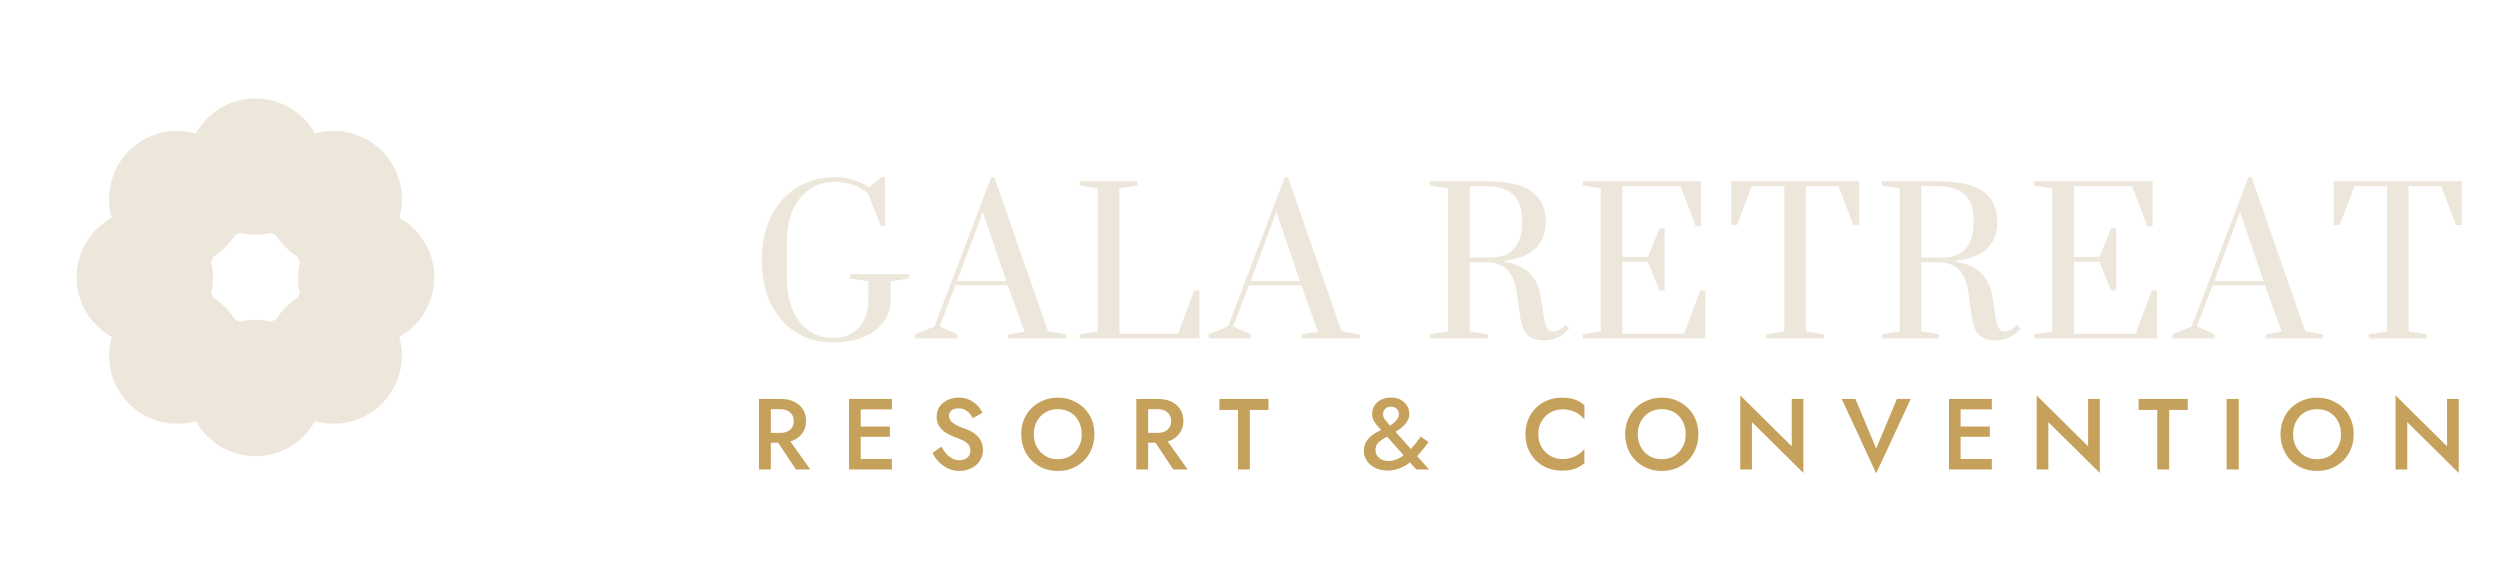
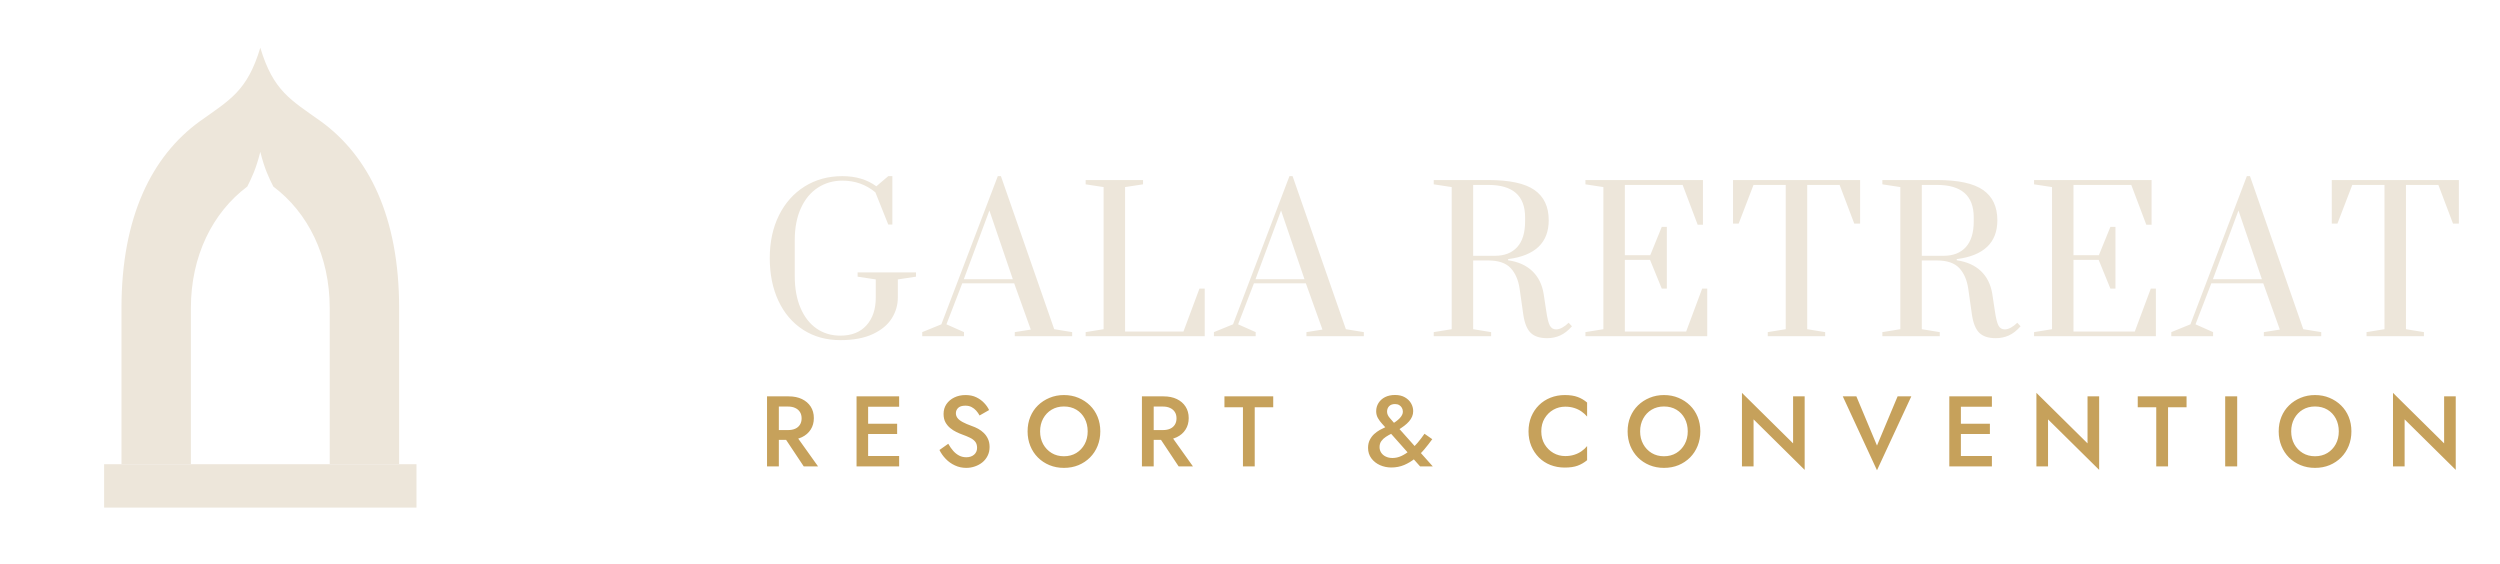
- <svg xmlns="http://www.w3.org/2000/svg" viewBox="0 0 458 104" width="458" height="104" role="img" aria-label="Gala Retreat, Resort and Convention">
-   <g transform="translate(0 4) scale(0.78)">
-     <path fill="#EDE6DA" d="M44.00 34 a16 16 0 1 0 32.00 0 a16 16 0 1 0 -32.00 0 Z M62.38 41.615 a16 16 0 1 0 32.00 0 a16 16 0 1 0 -32.00 0 Z M70.00 60 a16 16 0 1 0 32.00 0 a16 16 0 1 0 -32.00 0 Z M62.38 78.385 a16 16 0 1 0 32.00 0 a16 16 0 1 0 -32.00 0 Z M44.00 86 a16 16 0 1 0 32.00 0 a16 16 0 1 0 -32.00 0 Z M25.62 78.385 a16 16 0 1 0 32.00 0 a16 16 0 1 0 -32.00 0 Z M18.00 60 a16 16 0 1 0 32.00 0 a16 16 0 1 0 -32.00 0 Z M25.62 41.615 a16 16 0 1 0 32.00 0 a16 16 0 1 0 -32.00 0 Z M34.00 60 a26 26 0 1 0 52.00 0 a26 26 0 1 0 -52.00 0 Z M49.00 60 a11 11 0 1 1 22.00 0 a11 11 0 1 1 -22.00 0 Z" />
+ <svg xmlns="http://www.w3.org/2000/svg" viewBox="0 0 461 104" width="461" height="104" role="img" aria-label="Gala Retreat, Resort and Convention">
+   <g transform="translate(0 4) scale(0.8)">
+     <g transform="translate(0 8)" fill="#EDE6DA">
+       <path fill-rule="evenodd" d="M28 94 L28 58 C28 37 35 23 46 15 C53 10 57 8 60 -2 C63 8 67 10 74 15 C85 23 92 37 92 58 L92 94 Z M44 94 L44 58 C44 46 49 36 57 30 C58 28 59 26 60 22 C61 26 62 28 63 30 C71 36 76 46 76 58 L76 94 Z" />
+       <path d="M24 94 L96 94 L96 104 L24 104 Z" />
+     </g>
  </g>
-   <path transform="translate(137.6 62) scale(0.36)" d="M41.60 2Q30.70 2 22.50-3.30Q14.30-8.60 9.85-18.10Q5.40-27.60 5.40-40Q5.40-52.40 10.10-61.90Q14.80-71.40 23.25-76.70Q31.70-82 42.60-82Q52.90-82 60-76.80L66.10-82L68.20-82L68.20-57.20L66.10-57.20L59.50-73.70Q52.30-79.70 42.60-79.70Q35.60-79.70 30.05-76.10Q24.50-72.50 21.35-65.60Q18.20-58.70 18.20-49.20L18.20-30.90Q18.20-21.40 21.15-14.50Q24.10-7.60 29.35-3.95Q34.60-0.30 41.60-0.30Q50.20-0.30 54.95-5.60Q59.70-10.90 59.70-19.80L59.70-29.10L50.40-30.50L50.40-32.70L80.30-32.70L80.30-30.50L71-29.10L71-19.80Q71-14.10 67.90-9.15Q64.80-4.20 58.20-1.10Q51.60 2 41.60 2M104.90 0L83.50 0L83.50-2.10L93.30-6.10L122.20-82L123.80-82L151.10-3.60L160.30-2.10L160.30 0L130.90 0L130.90-2.10L139.10-3.40L130.60-27.10L104-27.10L95.90-6.10L104.90-2.10L104.90 0M117.90-64.40L104.80-29.20L129.90-29.20L117.90-64.40M228.20 0L167.20 0L167.20-2.10L176.40-3.60L176.40-76.40L167.20-77.80L167.20-80L196.60-80L196.60-77.80L187.40-76.40L187.40-2.40L217.30-2.40L225.50-24.40L228.20-24.40L228.20 0M254.30 0L232.90 0L232.90-2.10L242.70-6.10L271.60-82L273.20-82L300.50-3.60L309.70-2.10L309.70 0L280.30 0L280.30-2.10L288.50-3.40L280-27.10L253.40-27.10L245.30-6.10L254.30-2.10L254.30 0M267.30-64.40L254.20-29.20L279.30-29.20L267.30-64.40M403.60 1Q398 1 395.20-1.70Q392.40-4.40 391.40-10.90L389.50-24.30Q388.50-31.10 384.85-34.95Q381.20-38.80 373.50-38.80L365.70-38.80L365.70-3.60L374.90-2.10L374.90 0L345.50 0L345.50-2.10L354.70-3.60L354.70-76.40L345.50-77.80L345.50-80L373.50-80Q389.80-80 397.10-74.90Q404.40-69.80 404.40-59.40Q404.40-42.20 383.60-39.50L383.60-38.90Q391.30-37.80 395.95-33.40Q400.60-29 401.80-21.70L403.10-13.10Q403.90-7.50 404.95-5.50Q406-3.50 408.20-3.50Q409.70-3.50 411.40-4.45Q413.10-5.40 414.60-6.90L416.30-5.10Q413.40-1.80 410.30-0.40Q407.20 1 403.60 1M365.70-41.20L376.90-41.20Q384.20-41.20 388.25-45.65Q392.30-50.10 392.30-58.80L392.30-60.90Q392.30-77.50 373.50-77.50L365.70-77.50L365.70-41.20M485.60 0L423.20 0L423.20-2.10L432.40-3.60L432.40-76.40L423.20-77.80L423.20-80L483.40-80L483.40-57.10L480.70-57.10L473-77.50L443.40-77.50L443.40-41.50L456.40-41.50L462.30-56L464.90-56L464.90-24.40L462.30-24.40L456.30-39.10L443.40-39.10L443.40-2.40L474.80-2.40L483-24.40L485.60-24.40L485.60 0M546 0L516.60 0L516.60-2.10L525.80-3.60L525.80-77.50L509.30-77.50L501.70-57.70L498.80-57.70L498.80-80L563.90-80L563.90-57.70L560.90-57.70L553.40-77.50L536.80-77.50L536.80-3.60L546-2.10L546 0M633.40 1Q627.80 1 625-1.70Q622.20-4.40 621.20-10.90L619.30-24.30Q618.30-31.10 614.65-34.95Q611-38.80 603.30-38.80L595.50-38.80L595.50-3.60L604.70-2.10L604.70 0L575.30 0L575.30-2.10L584.50-3.60L584.50-76.40L575.30-77.80L575.30-80L603.30-80Q619.60-80 626.90-74.90Q634.20-69.80 634.20-59.40Q634.20-42.20 613.40-39.50L613.40-38.90Q621.10-37.80 625.75-33.40Q630.40-29 631.60-21.70L632.90-13.10Q633.70-7.50 634.75-5.50Q635.80-3.50 638-3.50Q639.50-3.50 641.20-4.45Q642.90-5.40 644.40-6.90L646.10-5.10Q643.20-1.80 640.10-0.40Q637 1 633.40 1M595.50-41.20L606.70-41.20Q614-41.20 618.05-45.65Q622.10-50.10 622.10-58.80L622.10-60.90Q622.10-77.50 603.30-77.50L595.50-77.50L595.50-41.20M715.40 0L653 0L653-2.10L662.20-3.60L662.20-76.40L653-77.80L653-80L713.20-80L713.20-57.10L710.50-57.10L702.80-77.50L673.20-77.50L673.20-41.50L686.20-41.50L692.10-56L694.70-56L694.70-24.40L692.10-24.40L686.10-39.10L673.20-39.10L673.20-2.40L704.60-2.40L712.80-24.40L715.40-24.40L715.40 0M744.70 0L723.30 0L723.30-2.10L733.10-6.10L762-82L763.60-82L790.90-3.60L800.10-2.10L800.10 0L770.70 0L770.70-2.10L778.90-3.40L770.40-27.10L743.80-27.10L735.70-6.10L744.70-2.10L744.70 0M757.70-64.40L744.60-29.20L769.70-29.20L757.70-64.40M852.70 0L823.30 0L823.30-2.10L832.50-3.60L832.50-77.50L816-77.50L808.40-57.70L805.50-57.70L805.50-80L870.60-80L870.60-57.70L867.60-57.70L860.10-77.50L843.50-77.50L843.50-3.60L852.70-2.10" fill="#EDE6DA" />
-   <path transform="translate(137.6 86) scale(0.7094)" d="M9.10-8.68L5.80-8.68L11.57 0L15.29 0L9.10-8.68M5.10-18.20L2.03-18.20L2.03 0L5.10 0L5.10-18.20M3.85-18.20L3.85-15.55L7.51-15.55Q8.58-15.55 9.36-15.18Q10.14-14.82 10.58-14.14Q11.02-13.47 11.02-12.48Q11.02-11.52 10.58-10.83Q10.14-10.14 9.36-9.79Q8.58-9.44 7.51-9.44L3.85-9.44L3.85-6.89L7.64-6.89Q9.65-6.89 11.10-7.59Q12.56-8.29 13.38-9.57Q14.20-10.84 14.20-12.56Q14.20-14.27 13.38-15.54Q12.56-16.80 11.10-17.50Q9.65-18.20 7.64-18.20L3.85-18.20M27.20-2.70L27.20 0L36.37 0L36.37-2.70L27.20-2.70M27.20-18.20L27.20-15.50L36.37-15.50L36.37-18.20L27.20-18.20M27.20-11.08L27.20-8.42L35.85-8.42L35.85-11.08L27.20-11.08M28.31-18.20L25.30-18.20L25.30 0L28.31 0L28.31-18.20M49.14-5.88L46.85-4.26Q47.45-3.02 48.48-1.95Q49.50-0.88 50.87-0.25Q52.23 0.39 53.82 0.39Q54.99 0.39 56.07 0.01Q57.15-0.36 58.01-1.05Q58.86-1.74 59.37-2.76Q59.88-3.77 59.88-5.04Q59.88-6.24 59.46-7.14Q59.05-8.03 58.38-8.68Q57.72-9.33 56.90-9.78Q56.08-10.22 55.25-10.50Q53.79-11.02 52.88-11.52Q51.97-12.01 51.54-12.57Q51.12-13.13 51.12-13.83Q51.12-14.61 51.71-15.20Q52.31-15.78 53.59-15.78Q54.50-15.78 55.18-15.43Q55.87-15.08 56.39-14.50Q56.91-13.91 57.28-13.23L59.75-14.64Q59.31-15.60 58.47-16.48Q57.64-17.37 56.45-17.95Q55.25-18.54 53.64-18.54Q52-18.54 50.71-17.91Q49.43-17.29 48.67-16.19Q47.92-15.08 47.92-13.62Q47.92-12.35 48.41-11.45Q48.91-10.56 49.66-9.95Q50.41-9.33 51.25-8.93Q52.08-8.53 52.75-8.29Q53.90-7.88 54.78-7.45Q55.67-7.02 56.15-6.41Q56.63-5.80 56.63-4.81Q56.63-3.72 55.85-3.04Q55.07-2.37 53.82-2.37Q52.81-2.37 51.96-2.81Q51.12-3.25 50.43-4.03Q49.74-4.81 49.14-5.88M73.01-9.10Q73.01-10.97 73.81-12.44Q74.62-13.91 76.01-14.74Q77.40-15.57 79.20-15.57Q81.04-15.57 82.43-14.74Q83.82-13.91 84.60-12.44Q85.38-10.97 85.38-9.10Q85.38-7.23 84.59-5.77Q83.80-4.32 82.41-3.47Q81.02-2.63 79.20-2.63Q77.40-2.63 76.01-3.47Q74.62-4.32 73.81-5.77Q73.01-7.23 73.01-9.10M69.76-9.10Q69.76-7.07 70.46-5.33Q71.16-3.59 72.44-2.31Q73.71-1.04 75.44-0.32Q77.17 0.39 79.20 0.39Q81.28 0.39 82.99-0.32Q84.71-1.04 85.98-2.31Q87.26-3.59 87.96-5.33Q88.66-7.07 88.66-9.10Q88.66-11.15 87.96-12.87Q87.26-14.59 85.97-15.85Q84.68-17.11 82.97-17.82Q81.25-18.54 79.20-18.54Q77.19-18.54 75.47-17.82Q73.74-17.11 72.45-15.85Q71.16-14.59 70.46-12.87Q69.76-11.15 69.76-9.10M106.55-8.68L103.25-8.68L109.02 0L112.74 0L106.55-8.68M102.54-18.20L99.48-18.20L99.48 0L102.54 0L102.54-18.20M101.30-18.20L101.30-15.55L104.96-15.55Q106.03-15.55 106.81-15.18Q107.59-14.82 108.03-14.14Q108.47-13.47 108.47-12.48Q108.47-11.52 108.03-10.83Q107.59-10.14 106.81-9.79Q106.03-9.44 104.96-9.44L101.30-9.44L101.30-6.89L105.09-6.89Q107.09-6.89 108.55-7.59Q110.01-8.29 110.82-9.57Q111.64-10.84 111.64-12.56Q111.64-14.27 110.82-15.54Q110.01-16.80 108.55-17.50Q107.09-18.20 105.09-18.20L101.30-18.20M120.93-18.20L120.93-15.37L125.74-15.37L125.74 0L128.80 0L128.80-15.37L133.61-15.37L133.61-18.20L120.93-18.20M163.02-9.85L171.78 0L175.08 0L165.46-10.79Q164.58-11.80 163.89-12.60Q163.20-13.39 163.20-14.22Q163.20-15.08 163.73-15.64Q164.27-16.20 165.26-16.20Q165.91-16.20 166.36-15.93Q166.82-15.65 167.06-15.21Q167.31-14.77 167.31-14.20Q167.31-13.39 166.49-12.52Q165.67-11.65 164.22-10.87Q163.70-10.61 162.93-10.27Q162.16-9.93 161.34-9.48Q160.52-9.02 159.83-8.39Q159.15-7.75 158.70-6.86Q158.26-5.98 158.26-4.81Q158.26-3.25 159.12-2.09Q159.98-0.94 161.36-0.32Q162.73 0.29 164.32 0.29Q166.11 0.29 167.65-0.36Q169.18-1.01 170.48-2.07Q171.78-3.12 172.89-4.43Q173.99-5.75 174.95-7.07L172.93-8.48Q172.07-7.23 171.11-6.10Q170.14-4.97 169.09-4.10Q168.04-3.22 166.92-2.70Q165.80-2.18 164.61-2.18Q163.62-2.18 162.86-2.55Q162.11-2.91 161.68-3.55Q161.25-4.19 161.25-5.02Q161.25-5.93 161.71-6.57Q162.16-7.20 162.88-7.67Q163.59-8.14 164.40-8.53Q165.20-8.92 165.91-9.36Q166.89-9.96 167.65-10.53Q168.40-11.10 168.92-11.70Q169.44-12.30 169.71-12.95Q169.99-13.60 169.99-14.35Q169.99-15.44 169.44-16.39Q168.90-17.34 167.84-17.95Q166.79-18.56 165.28-18.56Q163.80-18.56 162.69-18.01Q161.59-17.45 160.98-16.48Q160.37-15.52 160.37-14.33Q160.37-13.36 160.82-12.56Q161.28-11.75 161.90-11.09Q162.53-10.43 163.02-9.85M203.29-9.10Q203.29-11.05 204.16-12.49Q205.04-13.94 206.44-14.73Q207.84-15.52 209.51-15.52Q210.81-15.52 211.86-15.18Q212.91-14.85 213.75-14.26Q214.58-13.68 215.20-12.95L215.20-16.59Q214.08-17.55 212.74-18.04Q211.41-18.54 209.40-18.54Q207.40-18.54 205.67-17.85Q203.94-17.16 202.67-15.90Q201.40-14.64 200.68-12.91Q199.97-11.18 199.97-9.10Q199.97-7.05 200.68-5.32Q201.40-3.59 202.67-2.31Q203.94-1.04 205.67-0.36Q207.40 0.31 209.40 0.31Q211.41 0.31 212.74-0.18Q214.08-0.68 215.20-1.61L215.20-5.28Q214.58-4.52 213.75-3.94Q212.91-3.35 211.86-3.02Q210.81-2.68 209.51-2.68Q207.84-2.68 206.44-3.48Q205.04-4.29 204.16-5.73Q203.29-7.18 203.29-9.10M228.98-9.10Q228.98-10.97 229.79-12.44Q230.59-13.91 231.98-14.74Q233.38-15.57 235.17-15.57Q237.02-15.57 238.41-14.74Q239.80-13.91 240.58-12.44Q241.36-10.97 241.36-9.10Q241.36-7.23 240.56-5.77Q239.77-4.32 238.38-3.47Q236.99-2.63 235.17-2.63Q233.38-2.63 231.98-3.47Q230.59-4.32 229.79-5.77Q228.98-7.23 228.98-9.10M225.73-9.10Q225.73-7.07 226.43-5.33Q227.14-3.59 228.41-2.31Q229.68-1.04 231.41-0.32Q233.14 0.39 235.17 0.39Q237.25 0.39 238.97-0.32Q240.68-1.04 241.96-2.31Q243.23-3.59 243.93-5.33Q244.63-7.07 244.63-9.10Q244.63-11.15 243.93-12.87Q243.23-14.59 241.94-15.85Q240.66-17.11 238.94-17.82Q237.22-18.54 235.17-18.54Q233.17-18.54 231.44-17.82Q229.71-17.11 228.42-15.85Q227.14-14.59 226.43-12.87Q225.73-11.15 225.73-9.10M271.75-18.20L268.74-18.20L268.74-5.98L255.45-19.11L255.45 0L258.47 0L258.47-12.22L271.75 0.91L271.75-18.20M295.91-18.20L290.55-5.41L285.19-18.20L281.66-18.20L290.55 1.01L299.47-18.20L295.91-18.20M311.25-2.70L311.25 0L320.42 0L320.42-2.70L311.25-2.70M311.25-18.20L311.25-15.50L320.42-15.50L320.42-18.20L311.25-18.20M311.25-11.08L311.25-8.42L319.90-8.42L319.90-11.08L311.25-11.08M312.36-18.20L309.35-18.20L309.35 0L312.36 0L312.36-18.20M348.30-18.20L345.28-18.20L345.28-5.98L331.99-19.11L331.99 0L335.01 0L335.01-12.22L348.30 0.91L348.30-18.20M358.33-18.20L358.33-15.37L363.14-15.37L363.14 0L366.21 0L366.21-15.37L371.02-15.37L371.02-18.20L358.33-18.20M384.18-18.20L381.06-18.20L381.06 0L384.18 0L384.18-18.20M398.22-9.10Q398.22-10.97 399.02-12.44Q399.83-13.91 401.22-14.74Q402.61-15.57 404.40-15.57Q406.25-15.57 407.64-14.74Q409.03-13.91 409.81-12.44Q410.59-10.97 410.59-9.10Q410.59-7.23 409.80-5.77Q409.01-4.32 407.62-3.47Q406.22-2.63 404.40-2.63Q402.61-2.63 401.22-3.47Q399.83-4.32 399.02-5.77Q398.22-7.23 398.22-9.10M394.97-9.10Q394.97-7.07 395.67-5.33Q396.37-3.59 397.64-2.31Q398.92-1.04 400.65-0.32Q402.38 0.39 404.40 0.39Q406.48 0.39 408.20-0.32Q409.92-1.04 411.19-2.31Q412.46-3.59 413.17-5.33Q413.87-7.07 413.87-9.10Q413.87-11.15 413.17-12.87Q412.46-14.59 411.18-15.85Q409.89-17.11 408.17-17.82Q406.46-18.54 404.40-18.54Q402.40-18.54 400.67-17.82Q398.94-17.11 397.66-15.85Q396.37-14.59 395.67-12.87Q394.97-11.15 394.97-9.10M440.99-18.20L437.97-18.20L437.97-5.98L424.68-19.11L424.68 0L427.70 0L427.70-12.22L440.99 0.91" fill="#C6A15B" />
+   <path transform="translate(140.0 62) scale(0.36)" d="M41.60 2Q30.70 2 22.50-3.30Q14.30-8.60 9.85-18.10Q5.40-27.60 5.40-40Q5.40-52.40 10.10-61.90Q14.80-71.40 23.25-76.70Q31.70-82 42.60-82Q52.90-82 60-76.80L66.10-82L68.20-82L68.20-57.20L66.10-57.20L59.50-73.70Q52.30-79.70 42.60-79.70Q35.60-79.70 30.05-76.10Q24.50-72.50 21.35-65.60Q18.20-58.70 18.20-49.20L18.20-30.90Q18.20-21.40 21.15-14.50Q24.10-7.60 29.35-3.95Q34.60-0.30 41.60-0.30Q50.20-0.30 54.95-5.60Q59.70-10.90 59.70-19.80L59.70-29.10L50.40-30.50L50.40-32.70L80.30-32.70L80.30-30.50L71-29.10L71-19.80Q71-14.10 67.90-9.15Q64.80-4.20 58.20-1.10Q51.60 2 41.60 2M104.90 0L83.50 0L83.50-2.10L93.30-6.10L122.20-82L123.80-82L151.10-3.60L160.30-2.10L160.30 0L130.90 0L130.90-2.10L139.10-3.40L130.60-27.10L104-27.10L95.90-6.10L104.90-2.10L104.90 0M117.90-64.40L104.80-29.20L129.90-29.20L117.90-64.40M228.20 0L167.20 0L167.20-2.10L176.40-3.60L176.40-76.40L167.20-77.80L167.20-80L196.60-80L196.60-77.80L187.40-76.40L187.40-2.40L217.30-2.40L225.50-24.40L228.20-24.40L228.20 0M254.30 0L232.90 0L232.90-2.10L242.70-6.10L271.60-82L273.20-82L300.50-3.60L309.70-2.10L309.70 0L280.30 0L280.30-2.10L288.50-3.40L280-27.10L253.40-27.10L245.30-6.10L254.30-2.10L254.30 0M267.30-64.40L254.20-29.20L279.30-29.20L267.30-64.40M403.60 1Q398 1 395.20-1.70Q392.40-4.40 391.40-10.90L389.50-24.30Q388.50-31.10 384.85-34.95Q381.20-38.80 373.50-38.80L365.70-38.80L365.70-3.60L374.90-2.10L374.90 0L345.50 0L345.50-2.10L354.70-3.60L354.70-76.40L345.50-77.80L345.50-80L373.50-80Q389.80-80 397.10-74.90Q404.40-69.80 404.40-59.40Q404.40-42.20 383.60-39.50L383.60-38.90Q391.30-37.80 395.95-33.40Q400.60-29 401.80-21.70L403.10-13.10Q403.90-7.50 404.95-5.50Q406-3.50 408.20-3.50Q409.70-3.50 411.40-4.45Q413.10-5.40 414.60-6.90L416.30-5.10Q413.40-1.80 410.30-0.40Q407.20 1 403.60 1M365.70-41.20L376.90-41.20Q384.20-41.20 388.25-45.65Q392.30-50.10 392.30-58.80L392.30-60.90Q392.30-77.50 373.50-77.50L365.70-77.50L365.70-41.20M485.60 0L423.20 0L423.20-2.10L432.40-3.60L432.40-76.40L423.20-77.80L423.20-80L483.40-80L483.40-57.10L480.70-57.10L473-77.50L443.40-77.50L443.40-41.50L456.40-41.50L462.30-56L464.90-56L464.90-24.40L462.30-24.40L456.30-39.10L443.40-39.10L443.40-2.40L474.80-2.40L483-24.40L485.60-24.40L485.60 0M546 0L516.60 0L516.60-2.10L525.80-3.60L525.80-77.50L509.30-77.50L501.70-57.70L498.80-57.70L498.80-80L563.90-80L563.90-57.70L560.90-57.70L553.40-77.50L536.80-77.50L536.80-3.60L546-2.10L546 0M633.40 1Q627.80 1 625-1.70Q622.20-4.40 621.20-10.90L619.30-24.30Q618.30-31.10 614.65-34.95Q611-38.80 603.30-38.80L595.50-38.80L595.50-3.60L604.70-2.10L604.70 0L575.30 0L575.30-2.10L584.50-3.60L584.50-76.40L575.30-77.80L575.30-80L603.30-80Q619.60-80 626.90-74.90Q634.20-69.80 634.20-59.40Q634.20-42.20 613.40-39.50L613.40-38.90Q621.10-37.80 625.75-33.40Q630.40-29 631.60-21.70L632.90-13.10Q633.70-7.50 634.75-5.50Q635.80-3.50 638-3.50Q639.50-3.50 641.20-4.45Q642.90-5.40 644.40-6.90L646.10-5.10Q643.20-1.80 640.10-0.40Q637 1 633.40 1M595.50-41.20L606.70-41.20Q614-41.20 618.05-45.65Q622.10-50.10 622.10-58.80L622.10-60.90Q622.10-77.50 603.30-77.50L595.50-77.50L595.50-41.20M715.40 0L653 0L653-2.10L662.20-3.60L662.20-76.40L653-77.80L653-80L713.20-80L713.20-57.10L710.50-57.10L702.80-77.50L673.20-77.50L673.20-41.50L686.20-41.50L692.10-56L694.70-56L694.70-24.40L692.10-24.40L686.10-39.10L673.20-39.10L673.20-2.40L704.60-2.40L712.80-24.40L715.40-24.40L715.40 0M744.70 0L723.30 0L723.30-2.10L733.10-6.10L762-82L763.60-82L790.90-3.60L800.10-2.10L800.10 0L770.70 0L770.70-2.10L778.90-3.40L770.40-27.10L743.80-27.10L735.70-6.10L744.70-2.10L744.70 0M757.70-64.40L744.60-29.20L769.70-29.20L757.70-64.40M852.70 0L823.30 0L823.30-2.10L832.50-3.60L832.50-77.50L816-77.50L808.40-57.70L805.50-57.70L805.50-80L870.60-80L870.60-57.70L867.60-57.70L860.10-77.50L843.50-77.50L843.50-3.60L852.70-2.10" fill="#EDE6DA" />
+   <path transform="translate(140.0 86) scale(0.7094)" d="M9.10-8.68L5.80-8.68L11.57 0L15.29 0L9.10-8.68M5.10-18.20L2.03-18.20L2.03 0L5.10 0L5.10-18.20M3.85-18.20L3.85-15.55L7.51-15.55Q8.58-15.55 9.36-15.18Q10.14-14.82 10.58-14.14Q11.02-13.47 11.02-12.48Q11.02-11.52 10.58-10.83Q10.14-10.14 9.36-9.79Q8.58-9.44 7.51-9.44L3.85-9.44L3.85-6.89L7.64-6.89Q9.65-6.89 11.10-7.59Q12.56-8.29 13.38-9.57Q14.20-10.84 14.20-12.56Q14.20-14.27 13.38-15.54Q12.56-16.80 11.10-17.50Q9.65-18.20 7.64-18.20L3.85-18.20M27.20-2.70L27.20 0L36.37 0L36.37-2.70L27.20-2.70M27.20-18.20L27.20-15.50L36.37-15.50L36.37-18.20L27.20-18.20M27.20-11.08L27.20-8.42L35.85-8.42L35.85-11.08L27.20-11.08M28.31-18.20L25.30-18.20L25.30 0L28.31 0L28.31-18.20M49.14-5.88L46.85-4.26Q47.45-3.02 48.48-1.95Q49.50-0.88 50.87-0.25Q52.23 0.39 53.82 0.39Q54.99 0.39 56.07 0.01Q57.15-0.36 58.01-1.05Q58.86-1.74 59.37-2.76Q59.88-3.77 59.88-5.04Q59.88-6.24 59.46-7.14Q59.05-8.03 58.38-8.68Q57.72-9.33 56.90-9.78Q56.08-10.22 55.25-10.50Q53.79-11.02 52.88-11.52Q51.97-12.01 51.54-12.57Q51.12-13.13 51.12-13.83Q51.12-14.61 51.71-15.20Q52.31-15.78 53.59-15.78Q54.50-15.78 55.18-15.43Q55.87-15.08 56.39-14.50Q56.91-13.91 57.28-13.23L59.75-14.64Q59.31-15.60 58.47-16.48Q57.64-17.37 56.45-17.95Q55.25-18.54 53.64-18.54Q52-18.54 50.71-17.91Q49.43-17.29 48.67-16.19Q47.92-15.08 47.92-13.62Q47.92-12.35 48.41-11.45Q48.91-10.56 49.66-9.95Q50.41-9.33 51.25-8.93Q52.08-8.53 52.75-8.29Q53.90-7.88 54.78-7.45Q55.67-7.02 56.15-6.41Q56.63-5.80 56.63-4.81Q56.63-3.72 55.85-3.04Q55.07-2.37 53.82-2.37Q52.81-2.37 51.96-2.81Q51.12-3.25 50.43-4.03Q49.74-4.81 49.14-5.88M73.01-9.10Q73.01-10.97 73.81-12.44Q74.62-13.91 76.01-14.74Q77.40-15.57 79.20-15.57Q81.04-15.57 82.43-14.74Q83.82-13.91 84.60-12.44Q85.38-10.97 85.38-9.10Q85.38-7.23 84.59-5.77Q83.80-4.32 82.41-3.47Q81.02-2.63 79.20-2.63Q77.40-2.63 76.01-3.47Q74.62-4.32 73.81-5.77Q73.01-7.23 73.01-9.10M69.76-9.10Q69.76-7.07 70.46-5.33Q71.16-3.59 72.44-2.31Q73.71-1.04 75.44-0.32Q77.17 0.39 79.20 0.39Q81.28 0.39 82.99-0.32Q84.71-1.04 85.98-2.31Q87.26-3.59 87.96-5.33Q88.66-7.07 88.66-9.10Q88.66-11.15 87.96-12.87Q87.26-14.59 85.97-15.85Q84.68-17.11 82.97-17.82Q81.25-18.54 79.20-18.54Q77.19-18.54 75.47-17.82Q73.74-17.11 72.45-15.85Q71.16-14.59 70.46-12.87Q69.76-11.15 69.76-9.10M106.55-8.68L103.25-8.68L109.02 0L112.74 0L106.55-8.68M102.54-18.20L99.48-18.20L99.48 0L102.54 0L102.54-18.20M101.30-18.20L101.30-15.55L104.96-15.55Q106.03-15.55 106.81-15.18Q107.59-14.82 108.03-14.14Q108.47-13.47 108.47-12.48Q108.47-11.52 108.03-10.83Q107.59-10.14 106.81-9.79Q106.03-9.44 104.96-9.44L101.30-9.44L101.30-6.89L105.09-6.89Q107.09-6.89 108.55-7.59Q110.01-8.29 110.82-9.57Q111.64-10.84 111.64-12.56Q111.64-14.27 110.82-15.54Q110.01-16.80 108.55-17.50Q107.09-18.20 105.09-18.20L101.30-18.20M120.93-18.20L120.93-15.37L125.74-15.37L125.74 0L128.80 0L128.80-15.37L133.61-15.37L133.61-18.20L120.93-18.20M163.02-9.85L171.78 0L175.08 0L165.46-10.79Q164.58-11.80 163.89-12.60Q163.20-13.39 163.20-14.22Q163.20-15.08 163.73-15.64Q164.27-16.20 165.26-16.20Q165.91-16.20 166.36-15.93Q166.82-15.65 167.06-15.21Q167.31-14.77 167.31-14.20Q167.31-13.39 166.49-12.52Q165.67-11.65 164.22-10.87Q163.70-10.61 162.93-10.27Q162.16-9.93 161.34-9.48Q160.52-9.02 159.83-8.39Q159.15-7.75 158.70-6.86Q158.26-5.98 158.26-4.81Q158.26-3.25 159.12-2.09Q159.98-0.94 161.36-0.32Q162.73 0.29 164.32 0.29Q166.11 0.29 167.65-0.36Q169.18-1.01 170.48-2.07Q171.78-3.12 172.89-4.43Q173.99-5.75 174.95-7.07L172.93-8.48Q172.07-7.23 171.11-6.10Q170.14-4.97 169.09-4.10Q168.04-3.22 166.92-2.70Q165.80-2.18 164.61-2.18Q163.62-2.18 162.86-2.55Q162.11-2.91 161.68-3.55Q161.25-4.19 161.25-5.02Q161.25-5.93 161.71-6.57Q162.16-7.20 162.88-7.67Q163.59-8.14 164.40-8.53Q165.20-8.92 165.91-9.36Q166.89-9.96 167.65-10.53Q168.40-11.10 168.92-11.70Q169.44-12.30 169.71-12.95Q169.99-13.60 169.99-14.35Q169.99-15.44 169.44-16.39Q168.90-17.34 167.84-17.95Q166.79-18.56 165.28-18.56Q163.80-18.56 162.69-18.01Q161.59-17.45 160.98-16.48Q160.37-15.52 160.37-14.33Q160.37-13.36 160.82-12.56Q161.28-11.75 161.90-11.09Q162.53-10.43 163.02-9.85M203.29-9.10Q203.29-11.05 204.16-12.49Q205.04-13.94 206.44-14.73Q207.84-15.52 209.51-15.52Q210.81-15.52 211.86-15.18Q212.91-14.85 213.75-14.26Q214.58-13.68 215.20-12.95L215.20-16.59Q214.08-17.55 212.74-18.04Q211.41-18.54 209.40-18.54Q207.40-18.54 205.67-17.85Q203.94-17.16 202.67-15.90Q201.40-14.64 200.68-12.91Q199.97-11.18 199.97-9.10Q199.97-7.05 200.68-5.32Q201.40-3.59 202.67-2.31Q203.94-1.04 205.67-0.36Q207.40 0.31 209.40 0.31Q211.41 0.31 212.74-0.18Q214.08-0.68 215.20-1.61L215.20-5.28Q214.58-4.52 213.75-3.94Q212.91-3.35 211.86-3.02Q210.81-2.68 209.51-2.68Q207.84-2.68 206.44-3.48Q205.04-4.29 204.16-5.73Q203.29-7.18 203.29-9.10M228.98-9.10Q228.98-10.97 229.79-12.44Q230.59-13.91 231.98-14.74Q233.38-15.57 235.17-15.57Q237.02-15.57 238.41-14.74Q239.80-13.91 240.58-12.44Q241.36-10.97 241.36-9.10Q241.36-7.23 240.56-5.77Q239.77-4.32 238.38-3.47Q236.99-2.63 235.17-2.63Q233.38-2.63 231.98-3.47Q230.59-4.32 229.79-5.77Q228.98-7.23 228.98-9.10M225.73-9.10Q225.73-7.07 226.43-5.33Q227.14-3.59 228.41-2.31Q229.68-1.04 231.41-0.32Q233.14 0.39 235.17 0.39Q237.25 0.39 238.97-0.32Q240.68-1.04 241.96-2.31Q243.23-3.59 243.93-5.33Q244.63-7.07 244.63-9.10Q244.63-11.15 243.93-12.87Q243.23-14.59 241.94-15.85Q240.66-17.11 238.94-17.82Q237.22-18.54 235.17-18.54Q233.17-18.54 231.44-17.82Q229.71-17.11 228.42-15.85Q227.14-14.59 226.43-12.87Q225.73-11.15 225.73-9.10M271.75-18.20L268.74-18.20L268.74-5.98L255.45-19.11L255.45 0L258.47 0L258.47-12.22L271.75 0.91L271.75-18.20M295.91-18.20L290.55-5.41L285.19-18.20L281.66-18.20L290.55 1.01L299.47-18.20L295.91-18.20M311.25-2.70L311.25 0L320.42 0L320.42-2.70L311.25-2.70M311.25-18.20L311.25-15.50L320.42-15.50L320.42-18.20L311.25-18.20M311.25-11.08L311.25-8.42L319.90-8.42L319.90-11.08L311.25-11.08M312.36-18.20L309.35-18.20L309.35 0L312.36 0L312.36-18.20M348.30-18.20L345.28-18.20L345.28-5.98L331.99-19.11L331.99 0L335.01 0L335.01-12.22L348.30 0.91L348.30-18.20M358.33-18.20L358.33-15.37L363.14-15.37L363.14 0L366.21 0L366.21-15.37L371.02-15.37L371.02-18.20L358.33-18.20M384.18-18.20L381.06-18.20L381.06 0L384.18 0L384.18-18.20M398.22-9.10Q398.22-10.97 399.02-12.44Q399.83-13.91 401.22-14.74Q402.61-15.57 404.40-15.57Q406.25-15.57 407.64-14.74Q409.03-13.91 409.81-12.44Q410.59-10.97 410.59-9.10Q410.59-7.23 409.80-5.77Q409.01-4.32 407.62-3.47Q406.22-2.63 404.40-2.63Q402.61-2.63 401.22-3.47Q399.83-4.32 399.02-5.77Q398.22-7.23 398.22-9.10M394.97-9.10Q394.97-7.07 395.67-5.33Q396.37-3.59 397.64-2.31Q398.92-1.04 400.65-0.32Q402.38 0.39 404.40 0.39Q406.48 0.39 408.20-0.32Q409.92-1.04 411.19-2.31Q412.46-3.59 413.17-5.33Q413.87-7.07 413.87-9.10Q413.87-11.15 413.17-12.87Q412.46-14.59 411.18-15.85Q409.89-17.11 408.17-17.82Q406.46-18.54 404.40-18.54Q402.40-18.54 400.67-17.82Q398.94-17.11 397.66-15.85Q396.37-14.59 395.67-12.87Q394.97-11.15 394.97-9.10M440.99-18.20L437.97-18.20L437.97-5.98L424.68-19.11L424.68 0L427.70 0L427.70-12.22L440.99 0.91" fill="#C6A15B" />
</svg>
